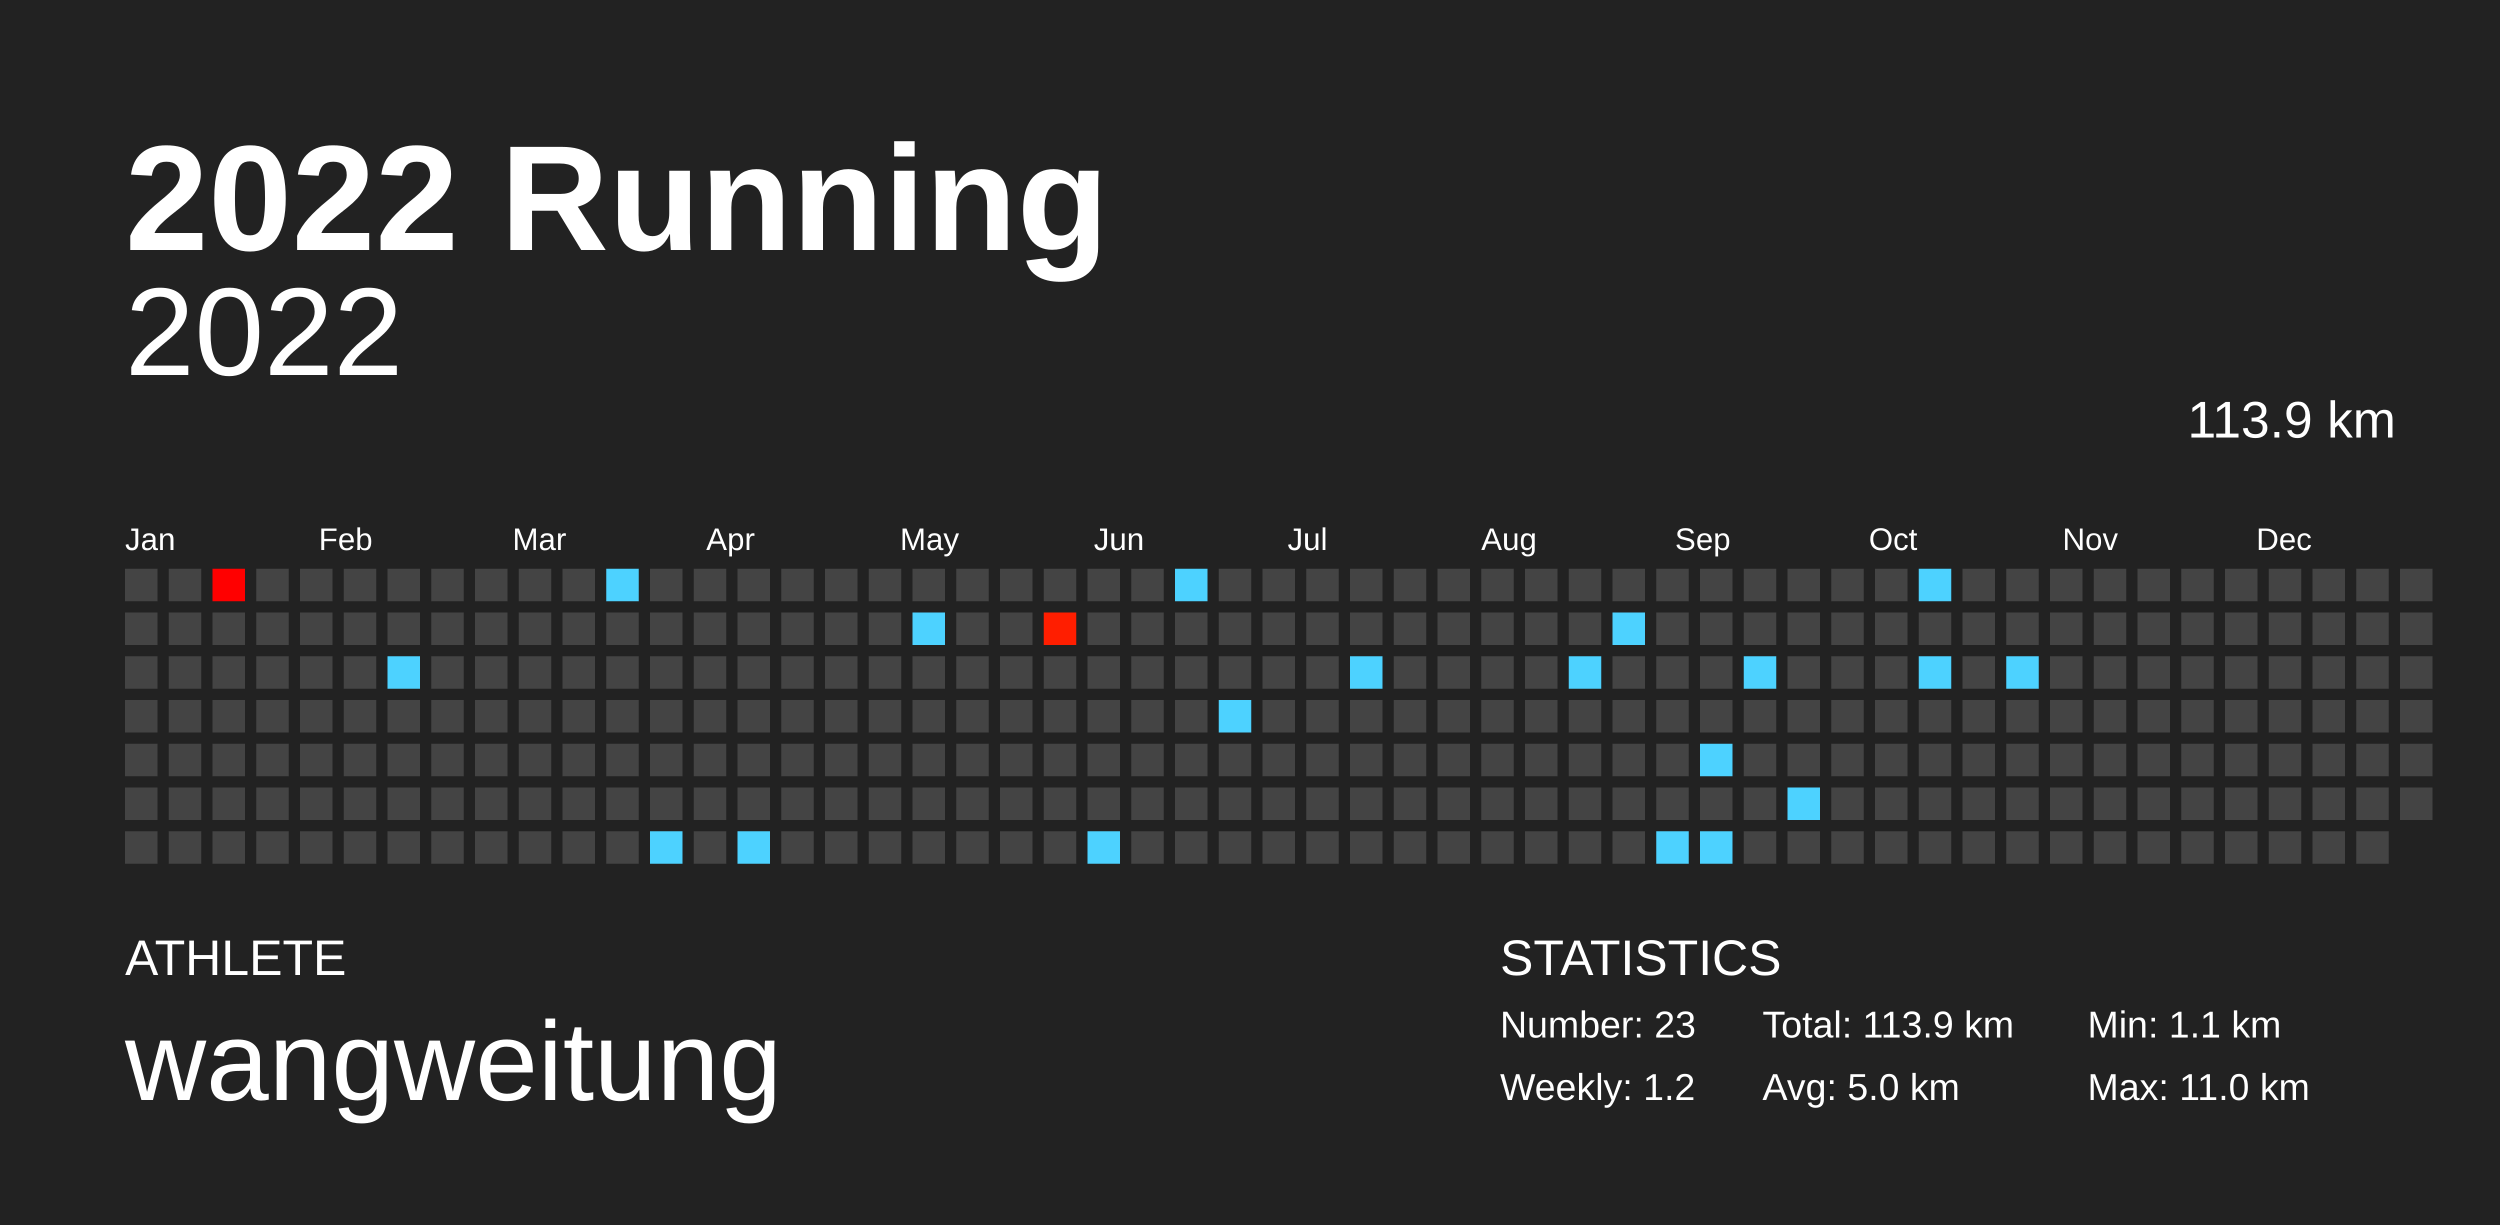
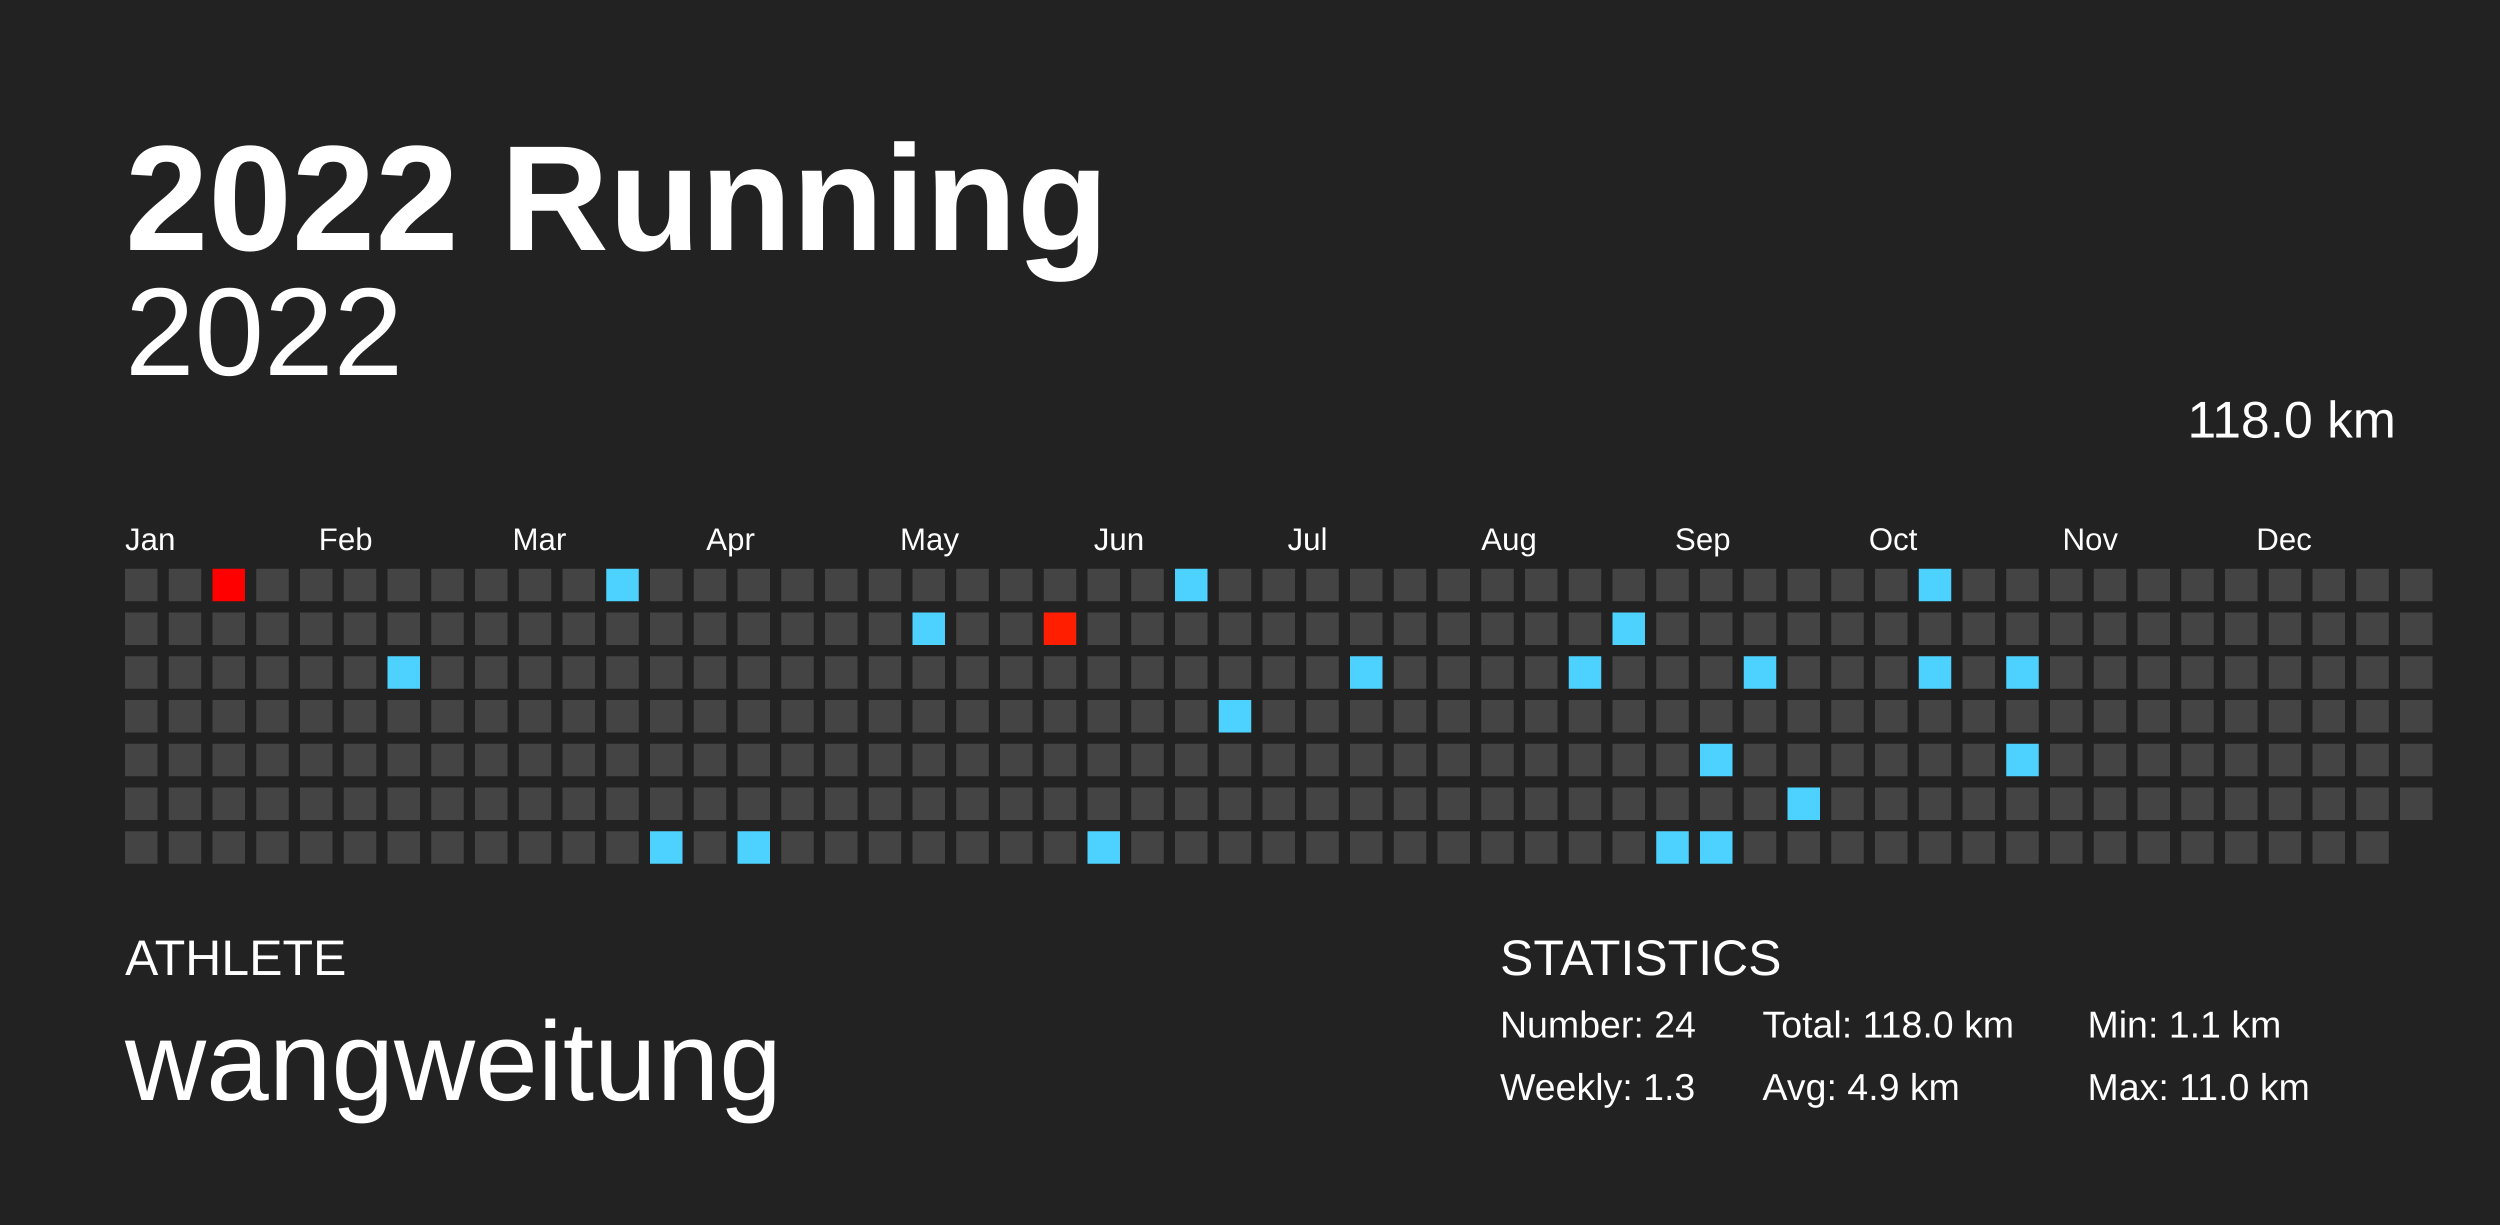
<svg xmlns="http://www.w3.org/2000/svg" baseProfile="full" height="98mm" version="1.1" viewBox="0,0,200,98" width="200mm">
  <defs />
  <rect fill="#222222" height="98" width="200" x="0" y="0" />
  <text fill="#FFFFFF" style="font-size:12px; font-family:Arial; font-weight:bold;" x="10" y="20">2022 Running</text>
  <text fill="#FFFFFF" style="font-size:4px; font-family:Arial" x="10" y="78">ATHLETE</text>
  <text fill="#FFFFFF" style="font-size:9px; font-family:Arial" x="10" y="88">wangweitung</text>
  <text fill="#FFFFFF" style="font-size:4px; font-family:Arial" x="120" y="78">STATISTICS</text>
-   <text fill="#FFFFFF" style="font-size:3px; font-family:Arial" x="120" y="83">Number: 23</text>
-   <text fill="#FFFFFF" style="font-size:3px; font-family:Arial" x="120" y="88">Weekly: 1.2</text>
-   <text fill="#FFFFFF" style="font-size:3px; font-family:Arial" x="141" y="83">Total: 113.9 km</text>
-   <text fill="#FFFFFF" style="font-size:3px; font-family:Arial" x="141" y="88">Avg: 5.0 km</text>
+   <text fill="#FFFFFF" style="font-size:3px; font-family:Arial" x="120" y="83">Number: 24</text>
+   <text fill="#FFFFFF" style="font-size:3px; font-family:Arial" x="120" y="88">Weekly: 1.3</text>
+   <text fill="#FFFFFF" style="font-size:3px; font-family:Arial" x="141" y="83">Total: 118.0 km</text>
+   <text fill="#FFFFFF" style="font-size:3px; font-family:Arial" x="141" y="88">Avg: 4.9 km</text>
  <text fill="#FFFFFF" style="font-size:3px; font-family:Arial" x="167" y="83">Min: 1.1 km</text>
  <text fill="#FFFFFF" style="font-size:3px; font-family:Arial" x="167" y="88">Max: 11.0 km</text>
  <text alignment-baseline="hanging" fill="#FFFFFF" style="font-size:10.0px; font-family:Arial;" x="10" y="30">2022</text>
-   <text alignment-baseline="hanging" fill="#FFFFFF" style="font-size:4.125px; font-family:Arial;" x="175" y="35">113.9 km</text>
+   <text alignment-baseline="hanging" fill="#FFFFFF" style="font-size:4.125px; font-family:Arial;" x="175" y="35">118.0 km</text>
  <text fill="#FFFFFF" style="font-size:2.5px; font-family:Arial" x="10.0" y="44">Jan</text>
  <text fill="#FFFFFF" style="font-size:2.5px; font-family:Arial" x="25.5" y="44">Feb</text>
  <text fill="#FFFFFF" style="font-size:2.5px; font-family:Arial" x="41.0" y="44">Mar</text>
  <text fill="#FFFFFF" style="font-size:2.5px; font-family:Arial" x="56.5" y="44">Apr</text>
  <text fill="#FFFFFF" style="font-size:2.5px; font-family:Arial" x="72.0" y="44">May</text>
  <text fill="#FFFFFF" style="font-size:2.5px; font-family:Arial" x="87.5" y="44">Jun</text>
  <text fill="#FFFFFF" style="font-size:2.5px; font-family:Arial" x="103.0" y="44">Jul</text>
  <text fill="#FFFFFF" style="font-size:2.5px; font-family:Arial" x="118.5" y="44">Aug</text>
  <text fill="#FFFFFF" style="font-size:2.5px; font-family:Arial" x="134.0" y="44">Sep</text>
  <text fill="#FFFFFF" style="font-size:2.5px; font-family:Arial" x="149.5" y="44">Oct</text>
  <text fill="#FFFFFF" style="font-size:2.5px; font-family:Arial" x="165.0" y="44">Nov</text>
  <text fill="#FFFFFF" style="font-size:2.5px; font-family:Arial" x="180.5" y="44">Dec</text>
  <rect fill="#444444" height="2.6" width="2.6" x="10.0" y="45.5" />
  <rect fill="#444444" height="2.6" width="2.6" x="10.0" y="49.0" />
  <rect fill="#444444" height="2.6" width="2.6" x="10.0" y="52.5" />
  <rect fill="#444444" height="2.6" width="2.6" x="10.0" y="56.0" />
  <rect fill="#444444" height="2.6" width="2.6" x="10.0" y="59.5" />
  <rect fill="#444444" height="2.6" width="2.6" x="10.0" y="63.0" />
  <rect fill="#444444" height="2.6" width="2.6" x="10.0" y="66.5" />
  <rect fill="#444444" height="2.6" width="2.6" x="13.5" y="45.5" />
  <rect fill="#444444" height="2.6" width="2.6" x="13.5" y="49.0" />
  <rect fill="#444444" height="2.6" width="2.6" x="13.5" y="52.5" />
  <rect fill="#444444" height="2.6" width="2.6" x="13.5" y="56.0" />
  <rect fill="#444444" height="2.6" width="2.6" x="13.5" y="59.5" />
  <rect fill="#444444" height="2.6" width="2.6" x="13.5" y="63.0" />
  <rect fill="#444444" height="2.6" width="2.6" x="13.5" y="66.5" />
  <rect fill="#ff0000" height="2.6" width="2.6" x="17.0" y="45.5" />
  <rect fill="#444444" height="2.6" width="2.6" x="17.0" y="49.0" />
  <rect fill="#444444" height="2.6" width="2.6" x="17.0" y="52.5" />
  <rect fill="#444444" height="2.6" width="2.6" x="17.0" y="56.0" />
  <rect fill="#444444" height="2.6" width="2.6" x="17.0" y="59.5" />
  <rect fill="#444444" height="2.6" width="2.6" x="17.0" y="63.0" />
  <rect fill="#444444" height="2.6" width="2.6" x="17.0" y="66.5" />
  <rect fill="#444444" height="2.6" width="2.6" x="20.5" y="45.5" />
  <rect fill="#444444" height="2.6" width="2.6" x="20.5" y="49.0" />
  <rect fill="#444444" height="2.6" width="2.6" x="20.5" y="52.5" />
  <rect fill="#444444" height="2.6" width="2.6" x="20.5" y="56.0" />
  <rect fill="#444444" height="2.6" width="2.6" x="20.5" y="59.5" />
  <rect fill="#444444" height="2.6" width="2.6" x="20.5" y="63.0" />
  <rect fill="#444444" height="2.6" width="2.6" x="20.5" y="66.5" />
  <rect fill="#444444" height="2.6" width="2.6" x="24.0" y="45.5" />
  <rect fill="#444444" height="2.6" width="2.6" x="24.0" y="49.0" />
  <rect fill="#444444" height="2.6" width="2.6" x="24.0" y="52.5" />
  <rect fill="#444444" height="2.6" width="2.6" x="24.0" y="56.0" />
  <rect fill="#444444" height="2.6" width="2.6" x="24.0" y="59.5" />
  <rect fill="#444444" height="2.6" width="2.6" x="24.0" y="63.0" />
  <rect fill="#444444" height="2.6" width="2.6" x="24.0" y="66.5" />
  <rect fill="#444444" height="2.6" width="2.6" x="27.5" y="45.5" />
  <rect fill="#444444" height="2.6" width="2.6" x="27.5" y="49.0" />
  <rect fill="#444444" height="2.6" width="2.6" x="27.5" y="52.5" />
  <rect fill="#444444" height="2.6" width="2.6" x="27.5" y="56.0" />
  <rect fill="#444444" height="2.6" width="2.6" x="27.5" y="59.5" />
  <rect fill="#444444" height="2.6" width="2.6" x="27.5" y="63.0" />
  <rect fill="#444444" height="2.6" width="2.6" x="27.5" y="66.5" />
  <rect fill="#444444" height="2.6" width="2.6" x="31.0" y="45.5" />
  <rect fill="#444444" height="2.6" width="2.6" x="31.0" y="49.0" />
  <rect fill="#4dd2ff" height="2.6" width="2.6" x="31.0" y="52.5" />
  <rect fill="#444444" height="2.6" width="2.6" x="31.0" y="56.0" />
  <rect fill="#444444" height="2.6" width="2.6" x="31.0" y="59.5" />
  <rect fill="#444444" height="2.6" width="2.6" x="31.0" y="63.0" />
  <rect fill="#444444" height="2.6" width="2.6" x="31.0" y="66.5" />
  <rect fill="#444444" height="2.6" width="2.6" x="34.5" y="45.5" />
  <rect fill="#444444" height="2.6" width="2.6" x="34.5" y="49.0" />
  <rect fill="#444444" height="2.6" width="2.6" x="34.5" y="52.5" />
  <rect fill="#444444" height="2.6" width="2.6" x="34.5" y="56.0" />
  <rect fill="#444444" height="2.6" width="2.6" x="34.5" y="59.5" />
  <rect fill="#444444" height="2.6" width="2.6" x="34.5" y="63.0" />
  <rect fill="#444444" height="2.6" width="2.6" x="34.5" y="66.5" />
  <rect fill="#444444" height="2.6" width="2.6" x="38.0" y="45.5" />
  <rect fill="#444444" height="2.6" width="2.6" x="38.0" y="49.0" />
  <rect fill="#444444" height="2.6" width="2.6" x="38.0" y="52.5" />
  <rect fill="#444444" height="2.6" width="2.6" x="38.0" y="56.0" />
  <rect fill="#444444" height="2.6" width="2.6" x="38.0" y="59.5" />
  <rect fill="#444444" height="2.6" width="2.6" x="38.0" y="63.0" />
  <rect fill="#444444" height="2.6" width="2.6" x="38.0" y="66.5" />
  <rect fill="#444444" height="2.6" width="2.6" x="41.5" y="45.5" />
  <rect fill="#444444" height="2.6" width="2.6" x="41.5" y="49.0" />
  <rect fill="#444444" height="2.6" width="2.6" x="41.5" y="52.5" />
  <rect fill="#444444" height="2.6" width="2.6" x="41.5" y="56.0" />
  <rect fill="#444444" height="2.6" width="2.6" x="41.5" y="59.5" />
  <rect fill="#444444" height="2.6" width="2.6" x="41.5" y="63.0" />
  <rect fill="#444444" height="2.6" width="2.6" x="41.5" y="66.5" />
  <rect fill="#444444" height="2.6" width="2.6" x="45.0" y="45.5" />
  <rect fill="#444444" height="2.6" width="2.6" x="45.0" y="49.0" />
  <rect fill="#444444" height="2.6" width="2.6" x="45.0" y="52.5" />
  <rect fill="#444444" height="2.6" width="2.6" x="45.0" y="56.0" />
  <rect fill="#444444" height="2.6" width="2.6" x="45.0" y="59.5" />
  <rect fill="#444444" height="2.6" width="2.6" x="45.0" y="63.0" />
  <rect fill="#444444" height="2.6" width="2.6" x="45.0" y="66.5" />
  <rect fill="#4dd2ff" height="2.6" width="2.6" x="48.5" y="45.5" />
  <rect fill="#444444" height="2.6" width="2.6" x="48.5" y="49.0" />
  <rect fill="#444444" height="2.6" width="2.6" x="48.5" y="52.5" />
  <rect fill="#444444" height="2.6" width="2.6" x="48.5" y="56.0" />
  <rect fill="#444444" height="2.6" width="2.6" x="48.5" y="59.5" />
  <rect fill="#444444" height="2.6" width="2.6" x="48.5" y="63.0" />
  <rect fill="#444444" height="2.6" width="2.6" x="48.5" y="66.5" />
  <rect fill="#444444" height="2.6" width="2.6" x="52.0" y="45.5" />
  <rect fill="#444444" height="2.6" width="2.6" x="52.0" y="49.0" />
  <rect fill="#444444" height="2.6" width="2.6" x="52.0" y="52.5" />
  <rect fill="#444444" height="2.6" width="2.6" x="52.0" y="56.0" />
  <rect fill="#444444" height="2.6" width="2.6" x="52.0" y="59.5" />
  <rect fill="#444444" height="2.6" width="2.6" x="52.0" y="63.0" />
  <rect fill="#4dd2ff" height="2.6" width="2.6" x="52.0" y="66.5" />
  <rect fill="#444444" height="2.6" width="2.6" x="55.5" y="45.5" />
  <rect fill="#444444" height="2.6" width="2.6" x="55.5" y="49.0" />
  <rect fill="#444444" height="2.6" width="2.6" x="55.5" y="52.5" />
  <rect fill="#444444" height="2.6" width="2.6" x="55.5" y="56.0" />
  <rect fill="#444444" height="2.6" width="2.6" x="55.5" y="59.5" />
  <rect fill="#444444" height="2.6" width="2.6" x="55.5" y="63.0" />
  <rect fill="#444444" height="2.6" width="2.6" x="55.5" y="66.5" />
  <rect fill="#444444" height="2.6" width="2.6" x="59.0" y="45.5" />
  <rect fill="#444444" height="2.6" width="2.6" x="59.0" y="49.0" />
  <rect fill="#444444" height="2.6" width="2.6" x="59.0" y="52.5" />
  <rect fill="#444444" height="2.6" width="2.6" x="59.0" y="56.0" />
  <rect fill="#444444" height="2.6" width="2.6" x="59.0" y="59.5" />
  <rect fill="#444444" height="2.6" width="2.6" x="59.0" y="63.0" />
  <rect fill="#4dd2ff" height="2.6" width="2.6" x="59.0" y="66.5" />
  <rect fill="#444444" height="2.6" width="2.6" x="62.5" y="45.5" />
  <rect fill="#444444" height="2.6" width="2.6" x="62.5" y="49.0" />
  <rect fill="#444444" height="2.6" width="2.6" x="62.5" y="52.5" />
  <rect fill="#444444" height="2.6" width="2.6" x="62.5" y="56.0" />
  <rect fill="#444444" height="2.6" width="2.6" x="62.5" y="59.5" />
  <rect fill="#444444" height="2.6" width="2.6" x="62.5" y="63.0" />
  <rect fill="#444444" height="2.6" width="2.6" x="62.5" y="66.5" />
  <rect fill="#444444" height="2.6" width="2.6" x="66.0" y="45.5" />
  <rect fill="#444444" height="2.6" width="2.6" x="66.0" y="49.0" />
  <rect fill="#444444" height="2.6" width="2.6" x="66.0" y="52.5" />
  <rect fill="#444444" height="2.6" width="2.6" x="66.0" y="56.0" />
  <rect fill="#444444" height="2.6" width="2.6" x="66.0" y="59.5" />
  <rect fill="#444444" height="2.6" width="2.6" x="66.0" y="63.0" />
  <rect fill="#444444" height="2.6" width="2.6" x="66.0" y="66.5" />
  <rect fill="#444444" height="2.6" width="2.6" x="69.5" y="45.5" />
  <rect fill="#444444" height="2.6" width="2.6" x="69.5" y="49.0" />
  <rect fill="#444444" height="2.6" width="2.6" x="69.5" y="52.5" />
  <rect fill="#444444" height="2.6" width="2.6" x="69.5" y="56.0" />
  <rect fill="#444444" height="2.6" width="2.6" x="69.5" y="59.5" />
  <rect fill="#444444" height="2.6" width="2.6" x="69.5" y="63.0" />
  <rect fill="#444444" height="2.6" width="2.6" x="69.5" y="66.5" />
  <rect fill="#444444" height="2.6" width="2.6" x="73.0" y="45.5" />
  <rect fill="#4dd2ff" height="2.6" width="2.6" x="73.0" y="49.0" />
  <rect fill="#444444" height="2.6" width="2.6" x="73.0" y="52.5" />
  <rect fill="#444444" height="2.6" width="2.6" x="73.0" y="56.0" />
  <rect fill="#444444" height="2.6" width="2.6" x="73.0" y="59.5" />
  <rect fill="#444444" height="2.6" width="2.6" x="73.0" y="63.0" />
  <rect fill="#444444" height="2.6" width="2.6" x="73.0" y="66.5" />
  <rect fill="#444444" height="2.6" width="2.6" x="76.5" y="45.5" />
  <rect fill="#444444" height="2.6" width="2.6" x="76.5" y="49.0" />
  <rect fill="#444444" height="2.6" width="2.6" x="76.5" y="52.5" />
  <rect fill="#444444" height="2.6" width="2.6" x="76.5" y="56.0" />
  <rect fill="#444444" height="2.6" width="2.6" x="76.5" y="59.5" />
  <rect fill="#444444" height="2.6" width="2.6" x="76.5" y="63.0" />
  <rect fill="#444444" height="2.6" width="2.6" x="76.5" y="66.5" />
  <rect fill="#444444" height="2.6" width="2.6" x="80.0" y="45.5" />
  <rect fill="#444444" height="2.6" width="2.6" x="80.0" y="49.0" />
  <rect fill="#444444" height="2.6" width="2.6" x="80.0" y="52.5" />
  <rect fill="#444444" height="2.6" width="2.6" x="80.0" y="56.0" />
  <rect fill="#444444" height="2.6" width="2.6" x="80.0" y="59.5" />
  <rect fill="#444444" height="2.6" width="2.6" x="80.0" y="63.0" />
  <rect fill="#444444" height="2.6" width="2.6" x="80.0" y="66.5" />
  <rect fill="#444444" height="2.6" width="2.6" x="83.5" y="45.5" />
  <rect fill="#ff1e00" height="2.6" width="2.6" x="83.5" y="49.0" />
  <rect fill="#444444" height="2.6" width="2.6" x="83.5" y="52.5" />
  <rect fill="#444444" height="2.6" width="2.6" x="83.5" y="56.0" />
  <rect fill="#444444" height="2.6" width="2.6" x="83.5" y="59.5" />
  <rect fill="#444444" height="2.6" width="2.6" x="83.5" y="63.0" />
  <rect fill="#444444" height="2.6" width="2.6" x="83.5" y="66.5" />
  <rect fill="#444444" height="2.6" width="2.6" x="87.0" y="45.5" />
  <rect fill="#444444" height="2.6" width="2.6" x="87.0" y="49.0" />
  <rect fill="#444444" height="2.6" width="2.6" x="87.0" y="52.5" />
  <rect fill="#444444" height="2.6" width="2.6" x="87.0" y="56.0" />
  <rect fill="#444444" height="2.6" width="2.6" x="87.0" y="59.5" />
  <rect fill="#444444" height="2.6" width="2.6" x="87.0" y="63.0" />
  <rect fill="#4dd2ff" height="2.6" width="2.6" x="87.0" y="66.5" />
  <rect fill="#444444" height="2.6" width="2.6" x="90.5" y="45.5" />
  <rect fill="#444444" height="2.6" width="2.6" x="90.5" y="49.0" />
  <rect fill="#444444" height="2.6" width="2.6" x="90.5" y="52.5" />
  <rect fill="#444444" height="2.6" width="2.6" x="90.5" y="56.0" />
  <rect fill="#444444" height="2.6" width="2.6" x="90.5" y="59.5" />
  <rect fill="#444444" height="2.6" width="2.6" x="90.5" y="63.0" />
  <rect fill="#444444" height="2.6" width="2.6" x="90.5" y="66.5" />
  <rect fill="#4dd2ff" height="2.6" width="2.6" x="94.0" y="45.5" />
  <rect fill="#444444" height="2.6" width="2.6" x="94.0" y="49.0" />
  <rect fill="#444444" height="2.6" width="2.6" x="94.0" y="52.5" />
  <rect fill="#444444" height="2.6" width="2.6" x="94.0" y="56.0" />
  <rect fill="#444444" height="2.6" width="2.6" x="94.0" y="59.5" />
  <rect fill="#444444" height="2.6" width="2.6" x="94.0" y="63.0" />
  <rect fill="#444444" height="2.6" width="2.6" x="94.0" y="66.5" />
  <rect fill="#444444" height="2.6" width="2.6" x="97.5" y="45.5" />
  <rect fill="#444444" height="2.6" width="2.6" x="97.5" y="49.0" />
  <rect fill="#444444" height="2.6" width="2.6" x="97.5" y="52.5" />
  <rect fill="#4dd2ff" height="2.6" width="2.6" x="97.5" y="56.0" />
  <rect fill="#444444" height="2.6" width="2.6" x="97.5" y="59.5" />
  <rect fill="#444444" height="2.6" width="2.6" x="97.5" y="63.0" />
  <rect fill="#444444" height="2.6" width="2.6" x="97.5" y="66.5" />
  <rect fill="#444444" height="2.6" width="2.6" x="101.0" y="45.5" />
  <rect fill="#444444" height="2.6" width="2.6" x="101.0" y="49.0" />
  <rect fill="#444444" height="2.6" width="2.6" x="101.0" y="52.5" />
  <rect fill="#444444" height="2.6" width="2.6" x="101.0" y="56.0" />
  <rect fill="#444444" height="2.6" width="2.6" x="101.0" y="59.5" />
  <rect fill="#444444" height="2.6" width="2.6" x="101.0" y="63.0" />
  <rect fill="#444444" height="2.6" width="2.6" x="101.0" y="66.5" />
  <rect fill="#444444" height="2.6" width="2.6" x="104.5" y="45.5" />
  <rect fill="#444444" height="2.6" width="2.6" x="104.5" y="49.0" />
  <rect fill="#444444" height="2.6" width="2.6" x="104.5" y="52.5" />
  <rect fill="#444444" height="2.6" width="2.6" x="104.5" y="56.0" />
  <rect fill="#444444" height="2.6" width="2.6" x="104.5" y="59.5" />
  <rect fill="#444444" height="2.6" width="2.6" x="104.5" y="63.0" />
  <rect fill="#444444" height="2.6" width="2.6" x="104.5" y="66.5" />
  <rect fill="#444444" height="2.6" width="2.6" x="108.0" y="45.5" />
  <rect fill="#444444" height="2.6" width="2.6" x="108.0" y="49.0" />
  <rect fill="#4dd2ff" height="2.6" width="2.6" x="108.0" y="52.5" />
  <rect fill="#444444" height="2.6" width="2.6" x="108.0" y="56.0" />
  <rect fill="#444444" height="2.6" width="2.6" x="108.0" y="59.5" />
  <rect fill="#444444" height="2.6" width="2.6" x="108.0" y="63.0" />
  <rect fill="#444444" height="2.6" width="2.6" x="108.0" y="66.5" />
  <rect fill="#444444" height="2.6" width="2.6" x="111.5" y="45.5" />
  <rect fill="#444444" height="2.6" width="2.6" x="111.5" y="49.0" />
  <rect fill="#444444" height="2.6" width="2.6" x="111.5" y="52.5" />
  <rect fill="#444444" height="2.6" width="2.6" x="111.5" y="56.0" />
  <rect fill="#444444" height="2.6" width="2.6" x="111.5" y="59.5" />
  <rect fill="#444444" height="2.6" width="2.6" x="111.5" y="63.0" />
  <rect fill="#444444" height="2.6" width="2.6" x="111.5" y="66.5" />
  <rect fill="#444444" height="2.6" width="2.6" x="115.0" y="45.5" />
  <rect fill="#444444" height="2.6" width="2.6" x="115.0" y="49.0" />
  <rect fill="#444444" height="2.6" width="2.6" x="115.0" y="52.5" />
  <rect fill="#444444" height="2.6" width="2.6" x="115.0" y="56.0" />
  <rect fill="#444444" height="2.6" width="2.6" x="115.0" y="59.5" />
  <rect fill="#444444" height="2.6" width="2.6" x="115.0" y="63.0" />
  <rect fill="#444444" height="2.6" width="2.6" x="115.0" y="66.5" />
  <rect fill="#444444" height="2.6" width="2.6" x="118.5" y="45.5" />
  <rect fill="#444444" height="2.6" width="2.6" x="118.5" y="49.0" />
  <rect fill="#444444" height="2.6" width="2.6" x="118.5" y="52.5" />
  <rect fill="#444444" height="2.6" width="2.6" x="118.5" y="56.0" />
  <rect fill="#444444" height="2.6" width="2.6" x="118.5" y="59.5" />
  <rect fill="#444444" height="2.6" width="2.6" x="118.5" y="63.0" />
  <rect fill="#444444" height="2.6" width="2.6" x="118.5" y="66.5" />
  <rect fill="#444444" height="2.6" width="2.6" x="122.0" y="45.5" />
  <rect fill="#444444" height="2.6" width="2.6" x="122.0" y="49.0" />
  <rect fill="#444444" height="2.6" width="2.6" x="122.0" y="52.5" />
  <rect fill="#444444" height="2.6" width="2.6" x="122.0" y="56.0" />
  <rect fill="#444444" height="2.6" width="2.6" x="122.0" y="59.5" />
  <rect fill="#444444" height="2.6" width="2.6" x="122.0" y="63.0" />
  <rect fill="#444444" height="2.6" width="2.6" x="122.0" y="66.5" />
  <rect fill="#444444" height="2.6" width="2.6" x="125.5" y="45.5" />
  <rect fill="#444444" height="2.6" width="2.6" x="125.5" y="49.0" />
  <rect fill="#4dd2ff" height="2.6" width="2.6" x="125.5" y="52.5" />
  <rect fill="#444444" height="2.6" width="2.6" x="125.5" y="56.0" />
  <rect fill="#444444" height="2.6" width="2.6" x="125.5" y="59.5" />
  <rect fill="#444444" height="2.6" width="2.6" x="125.5" y="63.0" />
  <rect fill="#444444" height="2.6" width="2.6" x="125.5" y="66.5" />
  <rect fill="#444444" height="2.6" width="2.6" x="129.0" y="45.5" />
  <rect fill="#4dd2ff" height="2.6" width="2.6" x="129.0" y="49.0" />
  <rect fill="#444444" height="2.6" width="2.6" x="129.0" y="52.5" />
  <rect fill="#444444" height="2.6" width="2.6" x="129.0" y="56.0" />
  <rect fill="#444444" height="2.6" width="2.6" x="129.0" y="59.5" />
  <rect fill="#444444" height="2.6" width="2.6" x="129.0" y="63.0" />
  <rect fill="#444444" height="2.6" width="2.6" x="129.0" y="66.5" />
  <rect fill="#444444" height="2.6" width="2.6" x="132.5" y="45.5" />
  <rect fill="#444444" height="2.6" width="2.6" x="132.5" y="49.0" />
  <rect fill="#444444" height="2.6" width="2.6" x="132.5" y="52.5" />
  <rect fill="#444444" height="2.6" width="2.6" x="132.5" y="56.0" />
  <rect fill="#444444" height="2.6" width="2.6" x="132.5" y="59.5" />
  <rect fill="#444444" height="2.6" width="2.6" x="132.5" y="63.0" />
  <rect fill="#4dd2ff" height="2.6" width="2.6" x="132.5" y="66.5" />
  <rect fill="#444444" height="2.6" width="2.6" x="136.0" y="45.5" />
  <rect fill="#444444" height="2.6" width="2.6" x="136.0" y="49.0" />
  <rect fill="#444444" height="2.6" width="2.6" x="136.0" y="52.5" />
  <rect fill="#444444" height="2.6" width="2.6" x="136.0" y="56.0" />
  <rect fill="#4dd2ff" height="2.6" width="2.6" x="136.0" y="59.5" />
  <rect fill="#444444" height="2.6" width="2.6" x="136.0" y="63.0" />
  <rect fill="#4dd2ff" height="2.6" width="2.6" x="136.0" y="66.5" />
  <rect fill="#444444" height="2.6" width="2.6" x="139.5" y="45.5" />
  <rect fill="#444444" height="2.6" width="2.6" x="139.5" y="49.0" />
  <rect fill="#4dd2ff" height="2.6" width="2.6" x="139.5" y="52.5" />
  <rect fill="#444444" height="2.6" width="2.6" x="139.5" y="56.0" />
  <rect fill="#444444" height="2.6" width="2.6" x="139.5" y="59.5" />
  <rect fill="#444444" height="2.6" width="2.6" x="139.5" y="63.0" />
  <rect fill="#444444" height="2.6" width="2.6" x="139.5" y="66.5" />
  <rect fill="#444444" height="2.6" width="2.6" x="143.0" y="45.5" />
  <rect fill="#444444" height="2.6" width="2.6" x="143.0" y="49.0" />
  <rect fill="#444444" height="2.6" width="2.6" x="143.0" y="52.5" />
  <rect fill="#444444" height="2.6" width="2.6" x="143.0" y="56.0" />
  <rect fill="#444444" height="2.6" width="2.6" x="143.0" y="59.5" />
  <rect fill="#4dd2ff" height="2.6" width="2.6" x="143.0" y="63.0" />
  <rect fill="#444444" height="2.6" width="2.6" x="143.0" y="66.5" />
  <rect fill="#444444" height="2.6" width="2.6" x="146.5" y="45.5" />
  <rect fill="#444444" height="2.6" width="2.6" x="146.5" y="49.0" />
  <rect fill="#444444" height="2.6" width="2.6" x="146.5" y="52.5" />
  <rect fill="#444444" height="2.6" width="2.6" x="146.5" y="56.0" />
  <rect fill="#444444" height="2.6" width="2.6" x="146.5" y="59.5" />
  <rect fill="#444444" height="2.6" width="2.6" x="146.5" y="63.0" />
  <rect fill="#444444" height="2.6" width="2.6" x="146.5" y="66.5" />
  <rect fill="#444444" height="2.6" width="2.6" x="150.0" y="45.5" />
  <rect fill="#444444" height="2.6" width="2.6" x="150.0" y="49.0" />
  <rect fill="#444444" height="2.6" width="2.6" x="150.0" y="52.5" />
  <rect fill="#444444" height="2.6" width="2.6" x="150.0" y="56.0" />
  <rect fill="#444444" height="2.6" width="2.6" x="150.0" y="59.5" />
  <rect fill="#444444" height="2.6" width="2.6" x="150.0" y="63.0" />
  <rect fill="#444444" height="2.6" width="2.6" x="150.0" y="66.5" />
  <rect fill="#4dd2ff" height="2.6" width="2.6" x="153.5" y="45.5" />
  <rect fill="#444444" height="2.6" width="2.6" x="153.5" y="49.0" />
  <rect fill="#4dd2ff" height="2.6" width="2.6" x="153.5" y="52.5" />
  <rect fill="#444444" height="2.6" width="2.6" x="153.5" y="56.0" />
  <rect fill="#444444" height="2.6" width="2.6" x="153.5" y="59.5" />
  <rect fill="#444444" height="2.6" width="2.6" x="153.5" y="63.0" />
  <rect fill="#444444" height="2.6" width="2.6" x="153.5" y="66.5" />
  <rect fill="#444444" height="2.6" width="2.6" x="157.0" y="45.5" />
  <rect fill="#444444" height="2.6" width="2.6" x="157.0" y="49.0" />
  <rect fill="#444444" height="2.6" width="2.6" x="157.0" y="52.5" />
  <rect fill="#444444" height="2.6" width="2.6" x="157.0" y="56.0" />
  <rect fill="#444444" height="2.6" width="2.6" x="157.0" y="59.5" />
  <rect fill="#444444" height="2.6" width="2.6" x="157.0" y="63.0" />
  <rect fill="#444444" height="2.6" width="2.6" x="157.0" y="66.5" />
  <rect fill="#444444" height="2.6" width="2.6" x="160.5" y="45.5" />
  <rect fill="#444444" height="2.6" width="2.6" x="160.5" y="49.0" />
  <rect fill="#4dd2ff" height="2.6" width="2.6" x="160.5" y="52.5" />
  <rect fill="#444444" height="2.6" width="2.6" x="160.5" y="56.0" />
-   <rect fill="#444444" height="2.6" width="2.6" x="160.5" y="59.5" />
+   <rect fill="#4dd2ff" height="2.6" width="2.6" x="160.5" y="59.5" />
  <rect fill="#444444" height="2.6" width="2.6" x="160.5" y="63.0" />
  <rect fill="#444444" height="2.6" width="2.6" x="160.5" y="66.5" />
  <rect fill="#444444" height="2.6" width="2.6" x="164.0" y="45.5" />
  <rect fill="#444444" height="2.6" width="2.6" x="164.0" y="49.0" />
  <rect fill="#444444" height="2.6" width="2.6" x="164.0" y="52.5" />
  <rect fill="#444444" height="2.6" width="2.6" x="164.0" y="56.0" />
  <rect fill="#444444" height="2.6" width="2.6" x="164.0" y="59.5" />
  <rect fill="#444444" height="2.6" width="2.6" x="164.0" y="63.0" />
  <rect fill="#444444" height="2.6" width="2.6" x="164.0" y="66.5" />
  <rect fill="#444444" height="2.6" width="2.6" x="167.5" y="45.5" />
  <rect fill="#444444" height="2.6" width="2.6" x="167.5" y="49.0" />
  <rect fill="#444444" height="2.6" width="2.6" x="167.5" y="52.5" />
  <rect fill="#444444" height="2.6" width="2.6" x="167.5" y="56.0" />
  <rect fill="#444444" height="2.6" width="2.6" x="167.5" y="59.5" />
  <rect fill="#444444" height="2.6" width="2.6" x="167.5" y="63.0" />
  <rect fill="#444444" height="2.6" width="2.6" x="167.5" y="66.5" />
  <rect fill="#444444" height="2.6" width="2.6" x="171.0" y="45.5" />
  <rect fill="#444444" height="2.6" width="2.6" x="171.0" y="49.0" />
  <rect fill="#444444" height="2.6" width="2.6" x="171.0" y="52.5" />
  <rect fill="#444444" height="2.6" width="2.6" x="171.0" y="56.0" />
  <rect fill="#444444" height="2.6" width="2.6" x="171.0" y="59.5" />
  <rect fill="#444444" height="2.6" width="2.6" x="171.0" y="63.0" />
  <rect fill="#444444" height="2.6" width="2.6" x="171.0" y="66.5" />
  <rect fill="#444444" height="2.6" width="2.6" x="174.5" y="45.5" />
  <rect fill="#444444" height="2.6" width="2.6" x="174.5" y="49.0" />
  <rect fill="#444444" height="2.6" width="2.6" x="174.5" y="52.5" />
  <rect fill="#444444" height="2.6" width="2.6" x="174.5" y="56.0" />
  <rect fill="#444444" height="2.6" width="2.6" x="174.5" y="59.5" />
  <rect fill="#444444" height="2.6" width="2.6" x="174.5" y="63.0" />
  <rect fill="#444444" height="2.6" width="2.6" x="174.5" y="66.5" />
  <rect fill="#444444" height="2.6" width="2.6" x="178.0" y="45.5" />
  <rect fill="#444444" height="2.6" width="2.6" x="178.0" y="49.0" />
  <rect fill="#444444" height="2.6" width="2.6" x="178.0" y="52.5" />
  <rect fill="#444444" height="2.6" width="2.6" x="178.0" y="56.0" />
  <rect fill="#444444" height="2.6" width="2.6" x="178.0" y="59.5" />
  <rect fill="#444444" height="2.6" width="2.6" x="178.0" y="63.0" />
  <rect fill="#444444" height="2.6" width="2.6" x="178.0" y="66.5" />
  <rect fill="#444444" height="2.6" width="2.6" x="181.5" y="45.5" />
  <rect fill="#444444" height="2.6" width="2.6" x="181.5" y="49.0" />
  <rect fill="#444444" height="2.6" width="2.6" x="181.5" y="52.5" />
  <rect fill="#444444" height="2.6" width="2.6" x="181.5" y="56.0" />
  <rect fill="#444444" height="2.6" width="2.6" x="181.5" y="59.5" />
  <rect fill="#444444" height="2.6" width="2.6" x="181.5" y="63.0" />
  <rect fill="#444444" height="2.6" width="2.6" x="181.5" y="66.5" />
  <rect fill="#444444" height="2.6" width="2.6" x="185.0" y="45.5" />
  <rect fill="#444444" height="2.6" width="2.6" x="185.0" y="49.0" />
  <rect fill="#444444" height="2.6" width="2.6" x="185.0" y="52.5" />
  <rect fill="#444444" height="2.6" width="2.6" x="185.0" y="56.0" />
  <rect fill="#444444" height="2.6" width="2.6" x="185.0" y="59.5" />
  <rect fill="#444444" height="2.6" width="2.6" x="185.0" y="63.0" />
  <rect fill="#444444" height="2.6" width="2.6" x="185.0" y="66.5" />
  <rect fill="#444444" height="2.6" width="2.6" x="188.5" y="45.5" />
  <rect fill="#444444" height="2.6" width="2.6" x="188.5" y="49.0" />
  <rect fill="#444444" height="2.6" width="2.6" x="188.5" y="52.5" />
  <rect fill="#444444" height="2.6" width="2.6" x="188.5" y="56.0" />
  <rect fill="#444444" height="2.6" width="2.6" x="188.5" y="59.5" />
  <rect fill="#444444" height="2.6" width="2.6" x="188.5" y="63.0" />
  <rect fill="#444444" height="2.6" width="2.6" x="188.5" y="66.5" />
  <rect fill="#444444" height="2.6" width="2.6" x="192.0" y="45.5" />
  <rect fill="#444444" height="2.6" width="2.6" x="192.0" y="49.0" />
  <rect fill="#444444" height="2.6" width="2.6" x="192.0" y="52.5" />
  <rect fill="#444444" height="2.6" width="2.6" x="192.0" y="56.0" />
  <rect fill="#444444" height="2.6" width="2.6" x="192.0" y="59.5" />
  <rect fill="#444444" height="2.6" width="2.6" x="192.0" y="63.0" />
</svg>
